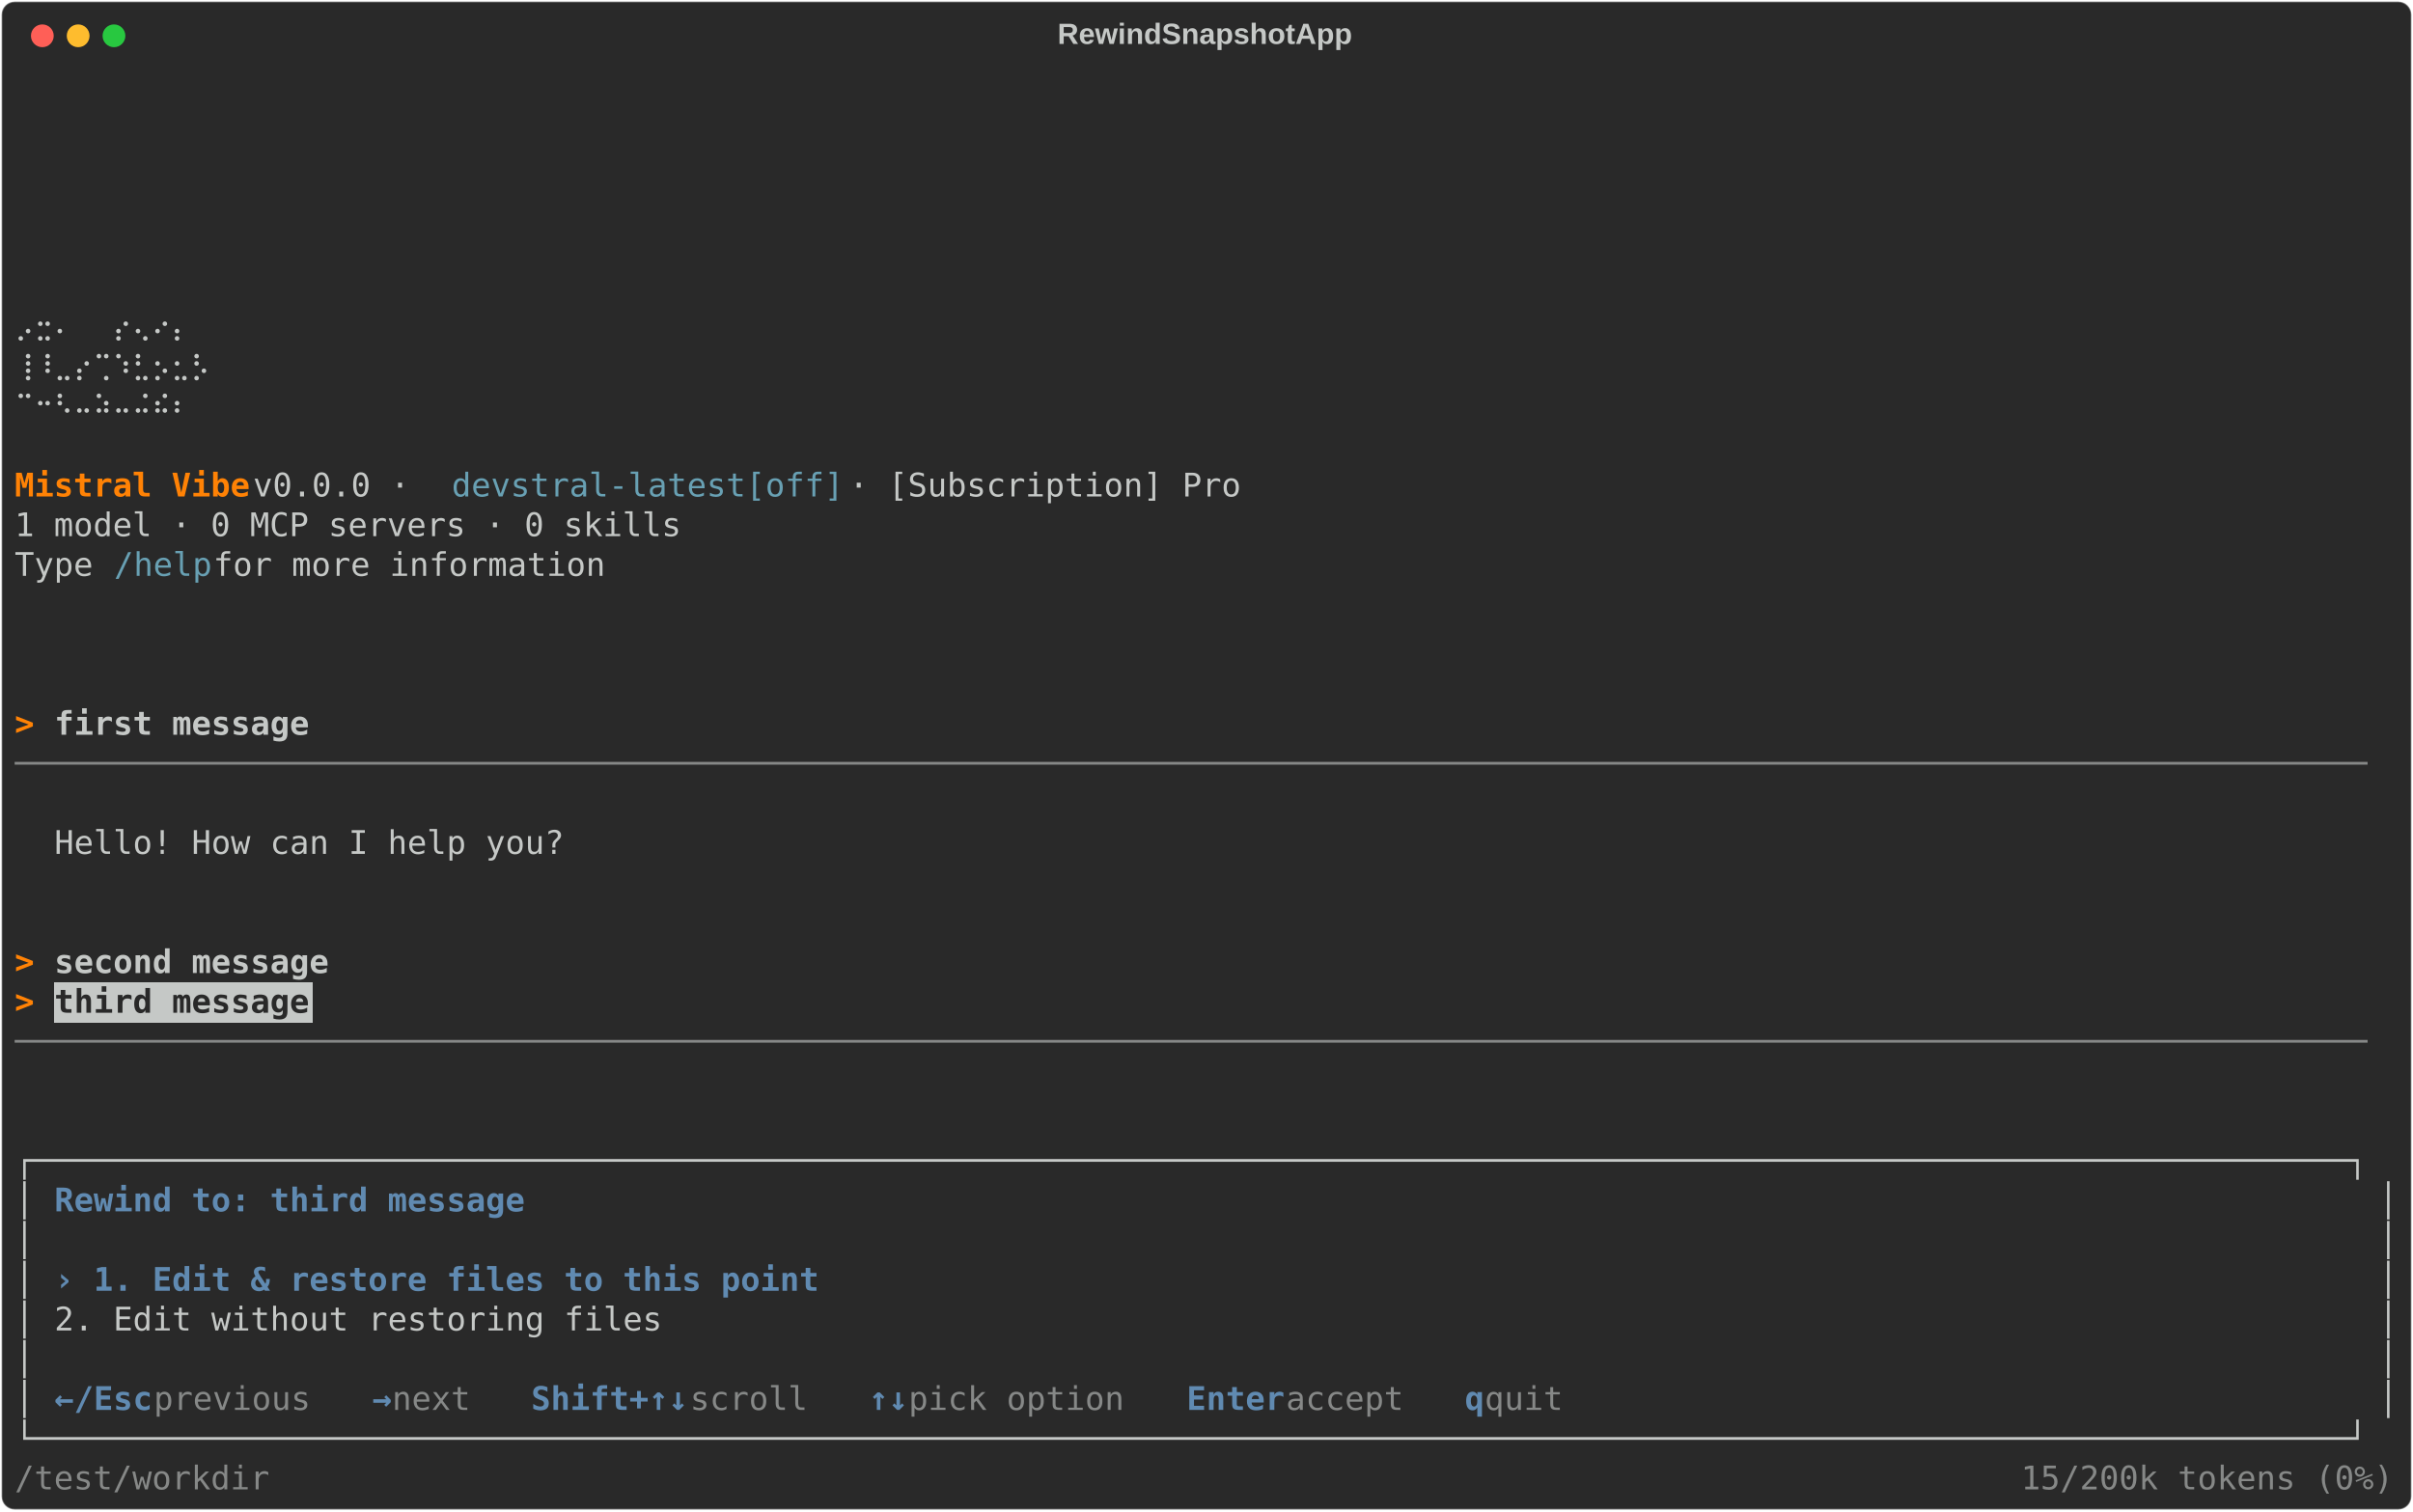
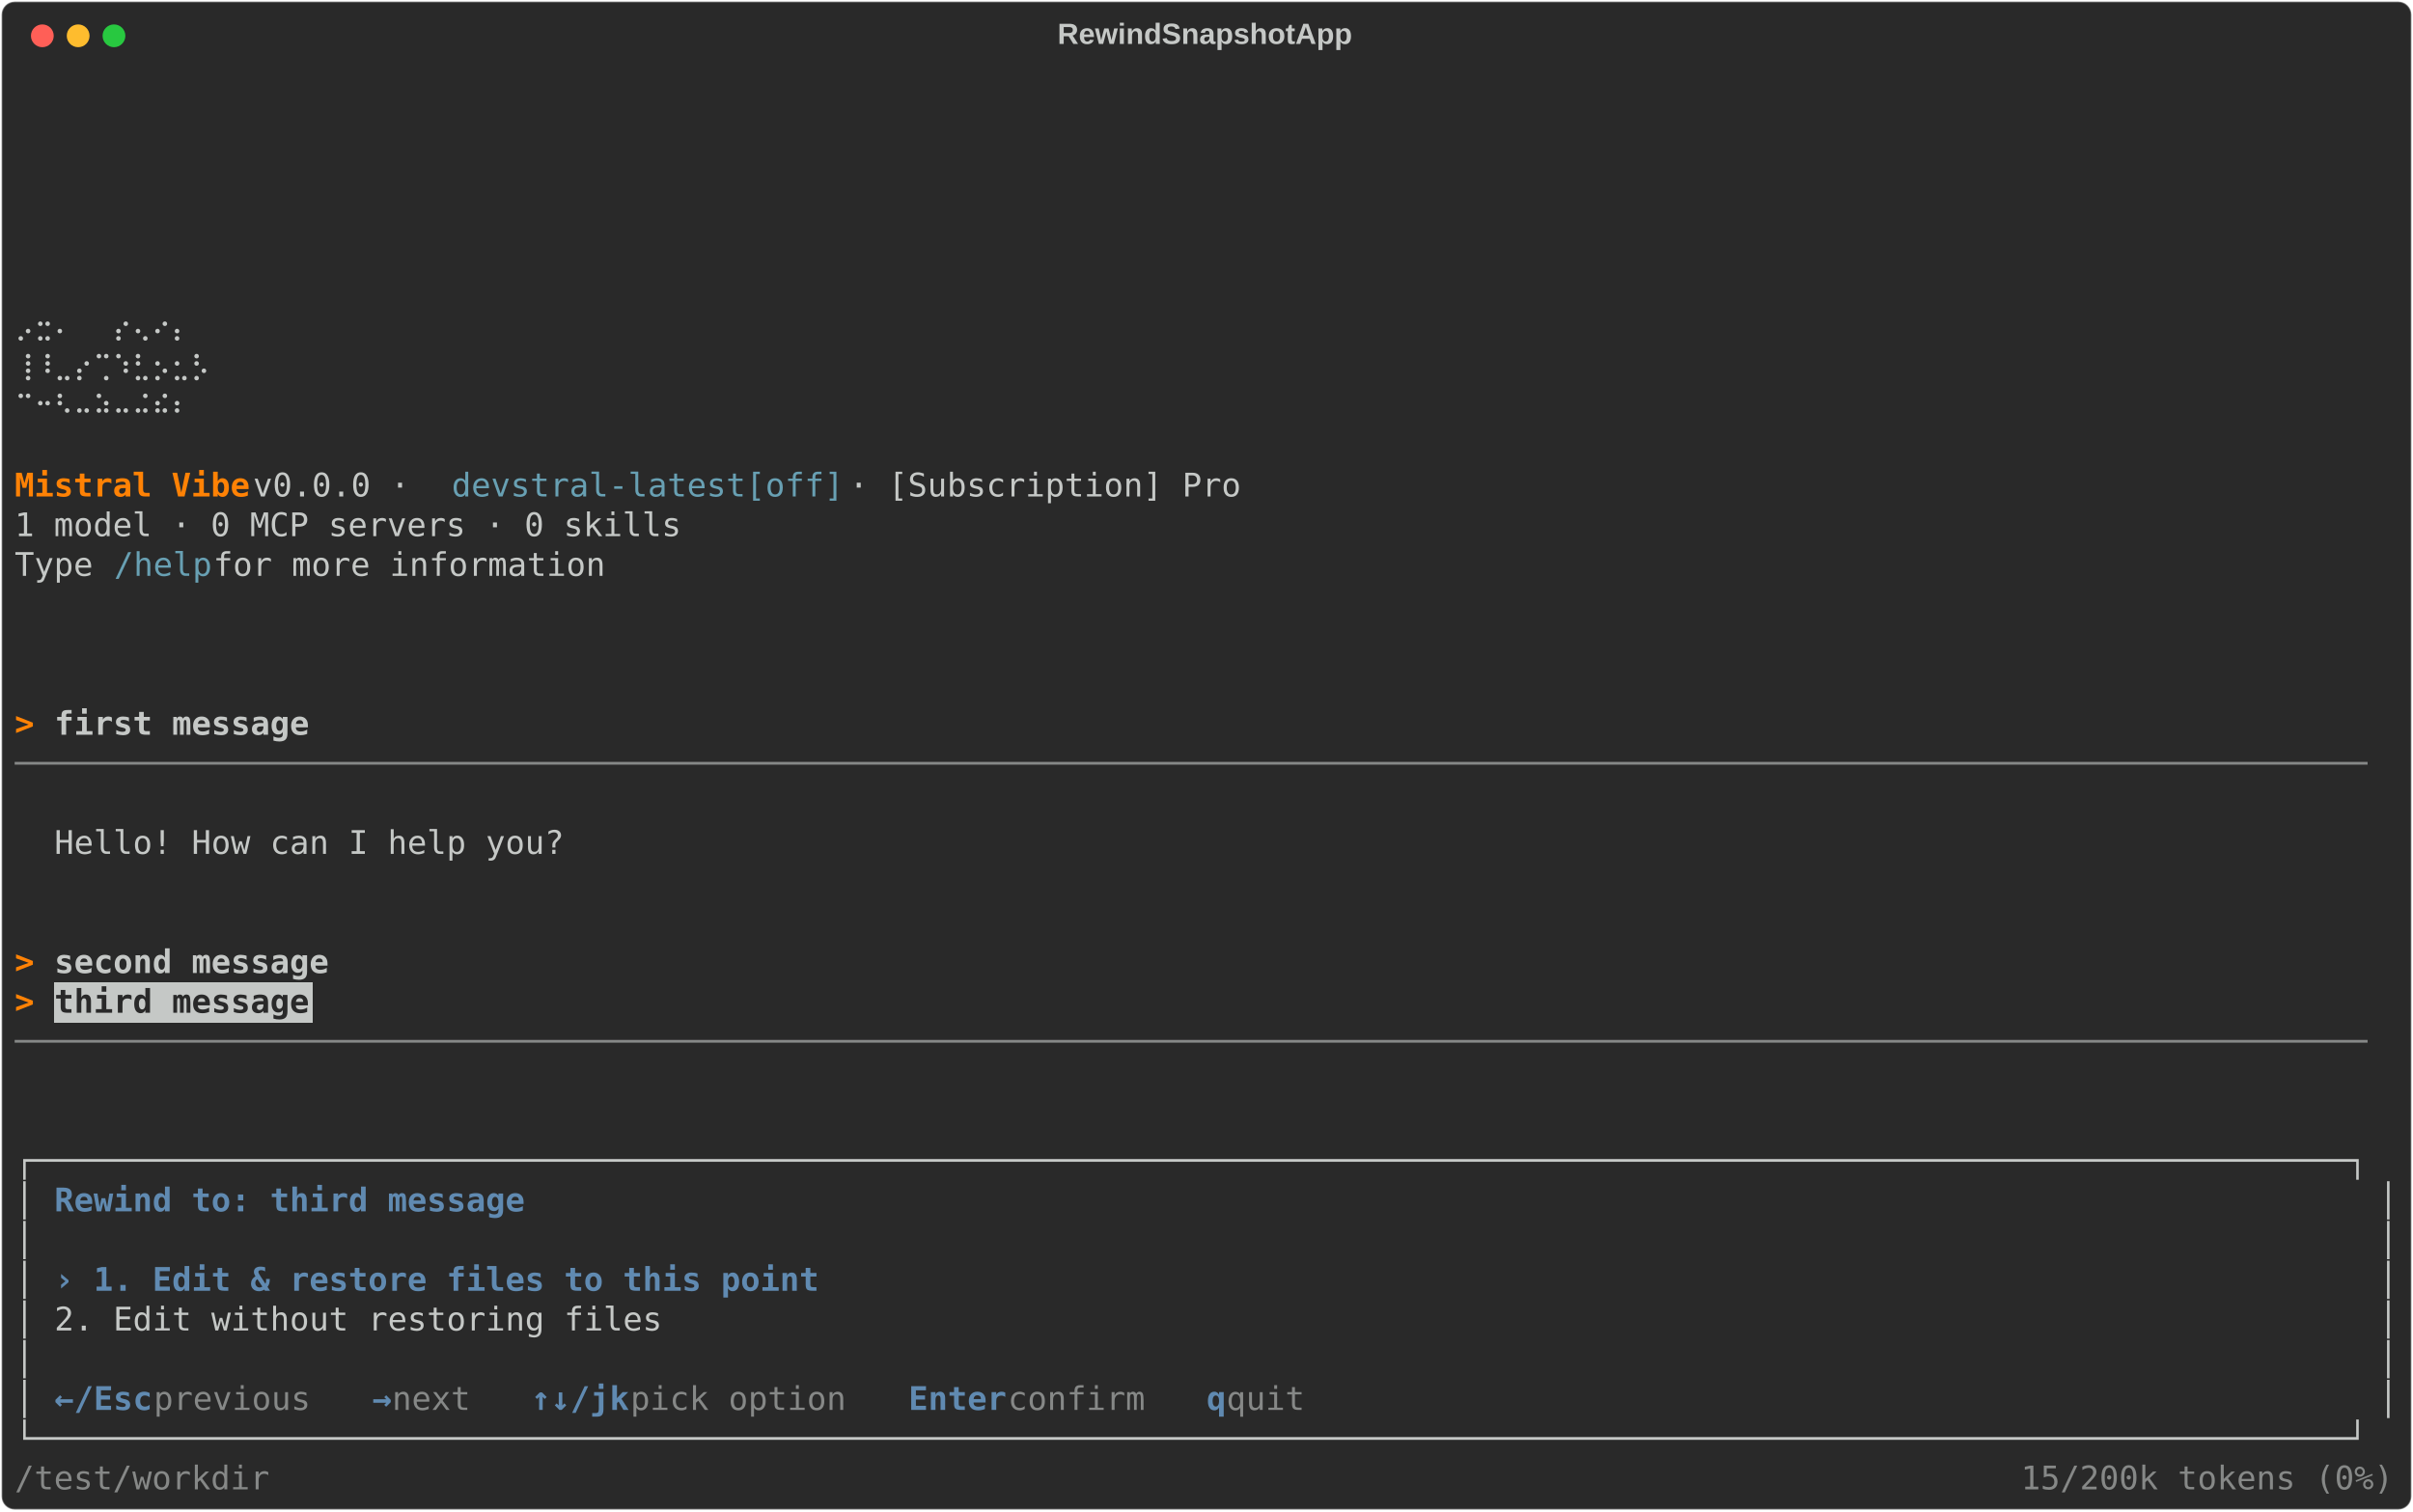
<svg xmlns="http://www.w3.org/2000/svg" class="rich-terminal" viewBox="0 0 1482 928.4">
  <style>

    @font-face {
        font-family: "Fira Code";
        src: local("FiraCode-Regular"),
                url("https://cdnjs.cloudflare.com/ajax/libs/firacode/6.2.0/woff2/FiraCode-Regular.woff2") format("woff2"),
                url("https://cdnjs.cloudflare.com/ajax/libs/firacode/6.2.0/woff/FiraCode-Regular.woff") format("woff");
        font-style: normal;
        font-weight: 400;
    }
    @font-face {
        font-family: "Fira Code";
        src: local("FiraCode-Bold"),
                url("https://cdnjs.cloudflare.com/ajax/libs/firacode/6.2.0/woff2/FiraCode-Bold.woff2") format("woff2"),
                url("https://cdnjs.cloudflare.com/ajax/libs/firacode/6.2.0/woff/FiraCode-Bold.woff") format("woff");
        font-style: bold;
        font-weight: 700;
    }

    .terminal-matrix {
        font-family: Fira Code, monospace;
        font-size: 20px;
        line-height: 24.4px;
        font-variant-east-asian: full-width;
    }

    .terminal-title {
        font-size: 18px;
        font-weight: bold;
        font-family: arial;
    }

    .terminal-r1 { fill: #c5c8c6 }
.terminal-r2 { fill: #ff8205;font-weight: bold }
.terminal-r3 { fill: #68a0b3 }
.terminal-r4 { fill: #c5c8c6;font-weight: bold }
.terminal-r5 { fill: #868887 }
.terminal-r6 { fill: #292929;font-weight: bold }
.terminal-r7 { fill: #608ab1;font-weight: bold }
    </style>
  <defs>
    <clipPath id="terminal-clip-terminal">
      <rect x="0" y="0" width="1463.0" height="877.4" />
    </clipPath>
    <clipPath id="terminal-line-0">
      <rect x="0" y="1.5" width="1464" height="24.65" />
    </clipPath>
    <clipPath id="terminal-line-1">
      <rect x="0" y="25.9" width="1464" height="24.65" />
    </clipPath>
    <clipPath id="terminal-line-2">
      <rect x="0" y="50.3" width="1464" height="24.65" />
    </clipPath>
    <clipPath id="terminal-line-3">
      <rect x="0" y="74.7" width="1464" height="24.65" />
    </clipPath>
    <clipPath id="terminal-line-4">
      <rect x="0" y="99.1" width="1464" height="24.65" />
    </clipPath>
    <clipPath id="terminal-line-5">
      <rect x="0" y="123.5" width="1464" height="24.65" />
    </clipPath>
    <clipPath id="terminal-line-6">
      <rect x="0" y="147.9" width="1464" height="24.65" />
    </clipPath>
    <clipPath id="terminal-line-7">
      <rect x="0" y="172.3" width="1464" height="24.65" />
    </clipPath>
    <clipPath id="terminal-line-8">
      <rect x="0" y="196.7" width="1464" height="24.65" />
    </clipPath>
    <clipPath id="terminal-line-9">
      <rect x="0" y="221.1" width="1464" height="24.65" />
    </clipPath>
    <clipPath id="terminal-line-10">
      <rect x="0" y="245.5" width="1464" height="24.65" />
    </clipPath>
    <clipPath id="terminal-line-11">
      <rect x="0" y="269.9" width="1464" height="24.65" />
    </clipPath>
    <clipPath id="terminal-line-12">
      <rect x="0" y="294.3" width="1464" height="24.65" />
    </clipPath>
    <clipPath id="terminal-line-13">
      <rect x="0" y="318.7" width="1464" height="24.65" />
    </clipPath>
    <clipPath id="terminal-line-14">
      <rect x="0" y="343.1" width="1464" height="24.65" />
    </clipPath>
    <clipPath id="terminal-line-15">
      <rect x="0" y="367.5" width="1464" height="24.65" />
    </clipPath>
    <clipPath id="terminal-line-16">
      <rect x="0" y="391.9" width="1464" height="24.65" />
    </clipPath>
    <clipPath id="terminal-line-17">
      <rect x="0" y="416.3" width="1464" height="24.65" />
    </clipPath>
    <clipPath id="terminal-line-18">
      <rect x="0" y="440.7" width="1464" height="24.65" />
    </clipPath>
    <clipPath id="terminal-line-19">
      <rect x="0" y="465.1" width="1464" height="24.65" />
    </clipPath>
    <clipPath id="terminal-line-20">
      <rect x="0" y="489.5" width="1464" height="24.65" />
    </clipPath>
    <clipPath id="terminal-line-21">
      <rect x="0" y="513.9" width="1464" height="24.65" />
    </clipPath>
    <clipPath id="terminal-line-22">
      <rect x="0" y="538.3" width="1464" height="24.65" />
    </clipPath>
    <clipPath id="terminal-line-23">
      <rect x="0" y="562.7" width="1464" height="24.65" />
    </clipPath>
    <clipPath id="terminal-line-24">
      <rect x="0" y="587.1" width="1464" height="24.65" />
    </clipPath>
    <clipPath id="terminal-line-25">
      <rect x="0" y="611.5" width="1464" height="24.65" />
    </clipPath>
    <clipPath id="terminal-line-26">
      <rect x="0" y="635.9" width="1464" height="24.65" />
    </clipPath>
    <clipPath id="terminal-line-27">
      <rect x="0" y="660.3" width="1464" height="24.65" />
    </clipPath>
    <clipPath id="terminal-line-28">
      <rect x="0" y="684.7" width="1464" height="24.65" />
    </clipPath>
    <clipPath id="terminal-line-29">
      <rect x="0" y="709.1" width="1464" height="24.65" />
    </clipPath>
    <clipPath id="terminal-line-30">
      <rect x="0" y="733.5" width="1464" height="24.65" />
    </clipPath>
    <clipPath id="terminal-line-31">
      <rect x="0" y="757.9" width="1464" height="24.65" />
    </clipPath>
    <clipPath id="terminal-line-32">
      <rect x="0" y="782.3" width="1464" height="24.65" />
    </clipPath>
    <clipPath id="terminal-line-33">
      <rect x="0" y="806.7" width="1464" height="24.65" />
    </clipPath>
    <clipPath id="terminal-line-34">
      <rect x="0" y="831.1" width="1464" height="24.65" />
    </clipPath>
  </defs>
  <rect fill="#292929" stroke="rgba(255,255,255,0.35)" stroke-width="1" x="1" y="1" width="1480" height="926.4" rx="8" />
  <text class="terminal-title" fill="#c5c8c6" text-anchor="middle" x="740" y="27">RewindSnapshotApp</text>
  <g transform="translate(26,22)">
    <circle cx="0" cy="0" r="7" fill="#ff5f57" />
    <circle cx="22" cy="0" r="7" fill="#febc2e" />
    <circle cx="44" cy="0" r="7" fill="#28c840" />
  </g>
  <g transform="translate(9, 41)" clip-path="url(#terminal-clip-terminal)">
    <rect fill="#c5c8c6" x="24.4" y="562.7" width="158.6" height="24.65" shape-rendering="crispEdges" />
    <g class="terminal-matrix">
      <text class="terminal-r1" x="1464" y="20" textLength="12.2" clip-path="url(#terminal-line-0)">
</text>
      <text class="terminal-r1" x="1464" y="44.4" textLength="12.2" clip-path="url(#terminal-line-1)">
</text>
      <text class="terminal-r1" x="1464" y="68.8" textLength="12.2" clip-path="url(#terminal-line-2)">
</text>
      <text class="terminal-r1" x="1464" y="93.2" textLength="12.2" clip-path="url(#terminal-line-3)">
</text>
      <text class="terminal-r1" x="1464" y="117.6" textLength="12.2" clip-path="url(#terminal-line-4)">
</text>
      <text class="terminal-r1" x="1464" y="142" textLength="12.2" clip-path="url(#terminal-line-5)">
</text>
      <text class="terminal-r1" x="0" y="166.4" textLength="134.2" clip-path="url(#terminal-line-6)">  ⡠⣒⠄  ⡔⢄⠔⡄</text>
      <text class="terminal-r1" x="1464" y="166.4" textLength="12.2" clip-path="url(#terminal-line-6)">
</text>
      <text class="terminal-r1" x="0" y="190.8" textLength="134.2" clip-path="url(#terminal-line-7)"> ⢸⠸⣀⡔⢉⠱⣃⡢⣂⡣</text>
      <text class="terminal-r1" x="1464" y="190.8" textLength="12.2" clip-path="url(#terminal-line-7)">
</text>
      <text class="terminal-r1" x="0" y="215.2" textLength="134.2" clip-path="url(#terminal-line-8)">  ⠉⠒⠣⠤⠵⠤⠬⠮⠆</text>
      <text class="terminal-r1" x="1464" y="215.2" textLength="12.2" clip-path="url(#terminal-line-8)">
</text>
      <text class="terminal-r1" x="1464" y="239.6" textLength="12.2" clip-path="url(#terminal-line-9)">
</text>
      <text class="terminal-r2" x="0" y="264" textLength="146.4" clip-path="url(#terminal-line-10)">Mistral Vibe</text>
      <text class="terminal-r1" x="146.4" y="264" textLength="122" clip-path="url(#terminal-line-10)"> v0.0.0 · </text>
      <text class="terminal-r3" x="268.4" y="264" textLength="244" clip-path="url(#terminal-line-10)">devstral-latest[off]</text>
      <text class="terminal-r1" x="512.4" y="264" textLength="256.2" clip-path="url(#terminal-line-10)"> · [Subscription] Pro</text>
      <text class="terminal-r1" x="1464" y="264" textLength="12.2" clip-path="url(#terminal-line-10)">
</text>
      <text class="terminal-r1" x="0" y="288.4" textLength="414.8" clip-path="url(#terminal-line-11)">1 model · 0 MCP servers · 0 skills</text>
      <text class="terminal-r1" x="1464" y="288.4" textLength="12.2" clip-path="url(#terminal-line-11)">
</text>
      <text class="terminal-r1" x="0" y="312.8" textLength="61" clip-path="url(#terminal-line-12)">Type </text>
      <text class="terminal-r3" x="61" y="312.8" textLength="61" clip-path="url(#terminal-line-12)">/help</text>
      <text class="terminal-r1" x="122" y="312.8" textLength="256.2" clip-path="url(#terminal-line-12)"> for more information</text>
      <text class="terminal-r1" x="1464" y="312.8" textLength="12.2" clip-path="url(#terminal-line-12)">
</text>
      <text class="terminal-r1" x="1464" y="337.2" textLength="12.2" clip-path="url(#terminal-line-13)">
</text>
      <text class="terminal-r1" x="1464" y="361.6" textLength="12.2" clip-path="url(#terminal-line-14)">
</text>
      <text class="terminal-r1" x="1464" y="386" textLength="12.2" clip-path="url(#terminal-line-15)">
</text>
      <text class="terminal-r2" x="0" y="410.4" textLength="24.4" clip-path="url(#terminal-line-16)">&gt; </text>
      <text class="terminal-r4" x="24.4" y="410.4" textLength="158.6" clip-path="url(#terminal-line-16)">first message</text>
      <text class="terminal-r1" x="1464" y="410.4" textLength="12.2" clip-path="url(#terminal-line-16)">
</text>
      <text class="terminal-r5" x="0" y="434.8" textLength="1464" clip-path="url(#terminal-line-17)">────────────────────────────────────────────────────────────────────────────────────────────────────────────────────────</text>
      <text class="terminal-r1" x="1464" y="434.8" textLength="12.2" clip-path="url(#terminal-line-17)">
</text>
      <text class="terminal-r1" x="1464" y="459.2" textLength="12.2" clip-path="url(#terminal-line-18)">
</text>
      <text class="terminal-r1" x="24.4" y="483.6" textLength="317.2" clip-path="url(#terminal-line-19)">Hello! How can I help you?</text>
      <text class="terminal-r1" x="1464" y="483.6" textLength="12.2" clip-path="url(#terminal-line-19)">
</text>
      <text class="terminal-r1" x="1464" y="508" textLength="12.2" clip-path="url(#terminal-line-20)">
</text>
      <text class="terminal-r1" x="1464" y="532.4" textLength="12.2" clip-path="url(#terminal-line-21)">
</text>
      <text class="terminal-r2" x="0" y="556.8" textLength="24.4" clip-path="url(#terminal-line-22)">&gt; </text>
      <text class="terminal-r4" x="24.4" y="556.8" textLength="170.8" clip-path="url(#terminal-line-22)">second message</text>
      <text class="terminal-r1" x="1464" y="556.8" textLength="12.2" clip-path="url(#terminal-line-22)">
</text>
      <text class="terminal-r2" x="0" y="581.2" textLength="24.4" clip-path="url(#terminal-line-23)">&gt; </text>
      <text class="terminal-r6" x="24.4" y="581.2" textLength="158.6" clip-path="url(#terminal-line-23)">third message</text>
      <text class="terminal-r1" x="1464" y="581.2" textLength="12.2" clip-path="url(#terminal-line-23)">
</text>
      <text class="terminal-r5" x="0" y="605.6" textLength="1464" clip-path="url(#terminal-line-24)">────────────────────────────────────────────────────────────────────────────────────────────────────────────────────────</text>
      <text class="terminal-r1" x="1464" y="605.6" textLength="12.2" clip-path="url(#terminal-line-24)">
</text>
      <text class="terminal-r1" x="1464" y="630" textLength="12.2" clip-path="url(#terminal-line-25)">
</text>
      <text class="terminal-r1" x="1464" y="654.4" textLength="12.2" clip-path="url(#terminal-line-26)">
</text>
      <text class="terminal-r1" x="0" y="678.8" textLength="1464" clip-path="url(#terminal-line-27)">┌──────────────────────────────────────────────────────────────────────────────────────────────────────────────────────┐</text>
      <text class="terminal-r1" x="1464" y="678.8" textLength="12.2" clip-path="url(#terminal-line-27)">
</text>
      <text class="terminal-r1" x="0" y="703.2" textLength="12.2" clip-path="url(#terminal-line-28)">│</text>
      <text class="terminal-r7" x="24.4" y="703.2" textLength="292.8" clip-path="url(#terminal-line-28)">Rewind to: third message</text>
      <text class="terminal-r1" x="1451.8" y="703.2" textLength="12.2" clip-path="url(#terminal-line-28)">│</text>
      <text class="terminal-r1" x="1464" y="703.2" textLength="12.2" clip-path="url(#terminal-line-28)">
</text>
      <text class="terminal-r1" x="0" y="727.6" textLength="12.2" clip-path="url(#terminal-line-29)">│</text>
      <text class="terminal-r1" x="1451.8" y="727.6" textLength="12.2" clip-path="url(#terminal-line-29)">│</text>
      <text class="terminal-r1" x="1464" y="727.6" textLength="12.2" clip-path="url(#terminal-line-29)">
</text>
      <text class="terminal-r1" x="0" y="752" textLength="12.2" clip-path="url(#terminal-line-30)">│</text>
      <text class="terminal-r7" x="24.4" y="752" textLength="475.8" clip-path="url(#terminal-line-30)">› 1. Edit &amp; restore files to this point</text>
      <text class="terminal-r1" x="1451.8" y="752" textLength="12.2" clip-path="url(#terminal-line-30)">│</text>
      <text class="terminal-r1" x="1464" y="752" textLength="12.2" clip-path="url(#terminal-line-30)">
</text>
      <text class="terminal-r1" x="0" y="776.4" textLength="12.2" clip-path="url(#terminal-line-31)">│</text>
      <text class="terminal-r1" x="24.4" y="776.4" textLength="402.6" clip-path="url(#terminal-line-31)">  2. Edit without restoring files</text>
      <text class="terminal-r1" x="1451.8" y="776.4" textLength="12.2" clip-path="url(#terminal-line-31)">│</text>
      <text class="terminal-r1" x="1464" y="776.4" textLength="12.2" clip-path="url(#terminal-line-31)">
</text>
      <text class="terminal-r1" x="0" y="800.8" textLength="12.2" clip-path="url(#terminal-line-32)">│</text>
      <text class="terminal-r1" x="1451.8" y="800.8" textLength="12.2" clip-path="url(#terminal-line-32)">│</text>
      <text class="terminal-r1" x="1464" y="800.8" textLength="12.2" clip-path="url(#terminal-line-32)">
</text>
      <text class="terminal-r1" x="0" y="825.2" textLength="12.2" clip-path="url(#terminal-line-33)">│</text>
      <text class="terminal-r7" x="24.4" y="825.2" textLength="61" clip-path="url(#terminal-line-33)">←/Esc</text>
      <text class="terminal-r5" x="85.4" y="825.2" textLength="134.2" clip-path="url(#terminal-line-33)"> previous  </text>
      <text class="terminal-r7" x="219.6" y="825.2" textLength="12.2" clip-path="url(#terminal-line-33)">→</text>
      <text class="terminal-r5" x="231.8" y="825.2" textLength="85.4" clip-path="url(#terminal-line-33)"> next  </text>
-       <text class="terminal-r7" x="317.2" y="825.2" textLength="97.6" clip-path="url(#terminal-line-33)">Shift+↑↓</text>
-       <text class="terminal-r5" x="414.8" y="825.2" textLength="109.8" clip-path="url(#terminal-line-33)"> scroll  </text>
-       <text class="terminal-r7" x="524.6" y="825.2" textLength="24.4" clip-path="url(#terminal-line-33)">↑↓</text>
-       <text class="terminal-r5" x="549" y="825.2" textLength="170.8" clip-path="url(#terminal-line-33)"> pick option  </text>
-       <text class="terminal-r7" x="719.8" y="825.2" textLength="61" clip-path="url(#terminal-line-33)">Enter</text>
-       <text class="terminal-r5" x="780.8" y="825.2" textLength="109.8" clip-path="url(#terminal-line-33)"> accept  </text>
-       <text class="terminal-r7" x="890.6" y="825.2" textLength="12.2" clip-path="url(#terminal-line-33)">q</text>
-       <text class="terminal-r5" x="902.8" y="825.2" textLength="61" clip-path="url(#terminal-line-33)"> quit</text>
+       <text class="terminal-r7" x="317.2" y="825.2" textLength="61" clip-path="url(#terminal-line-33)">↑↓/jk</text>
+       <text class="terminal-r5" x="378.2" y="825.2" textLength="170.8" clip-path="url(#terminal-line-33)"> pick option  </text>
+       <text class="terminal-r7" x="549" y="825.2" textLength="61" clip-path="url(#terminal-line-33)">Enter</text>
+       <text class="terminal-r5" x="610" y="825.2" textLength="122" clip-path="url(#terminal-line-33)"> confirm  </text>
+       <text class="terminal-r7" x="732" y="825.2" textLength="12.2" clip-path="url(#terminal-line-33)">q</text>
+       <text class="terminal-r5" x="744.2" y="825.2" textLength="61" clip-path="url(#terminal-line-33)"> quit</text>
      <text class="terminal-r1" x="1451.8" y="825.2" textLength="12.2" clip-path="url(#terminal-line-33)">│</text>
      <text class="terminal-r1" x="1464" y="825.2" textLength="12.2" clip-path="url(#terminal-line-33)">
</text>
      <text class="terminal-r1" x="0" y="849.6" textLength="1464" clip-path="url(#terminal-line-34)">└──────────────────────────────────────────────────────────────────────────────────────────────────────────────────────┘</text>
      <text class="terminal-r1" x="1464" y="849.6" textLength="12.2" clip-path="url(#terminal-line-34)">
</text>
      <text class="terminal-r5" x="0" y="874" textLength="158.6" clip-path="url(#terminal-line-35)">/test/workdir</text>
      <text class="terminal-r5" x="1232.2" y="874" textLength="231.8" clip-path="url(#terminal-line-35)">15/200k tokens (0%)</text>
    </g>
  </g>
</svg>
